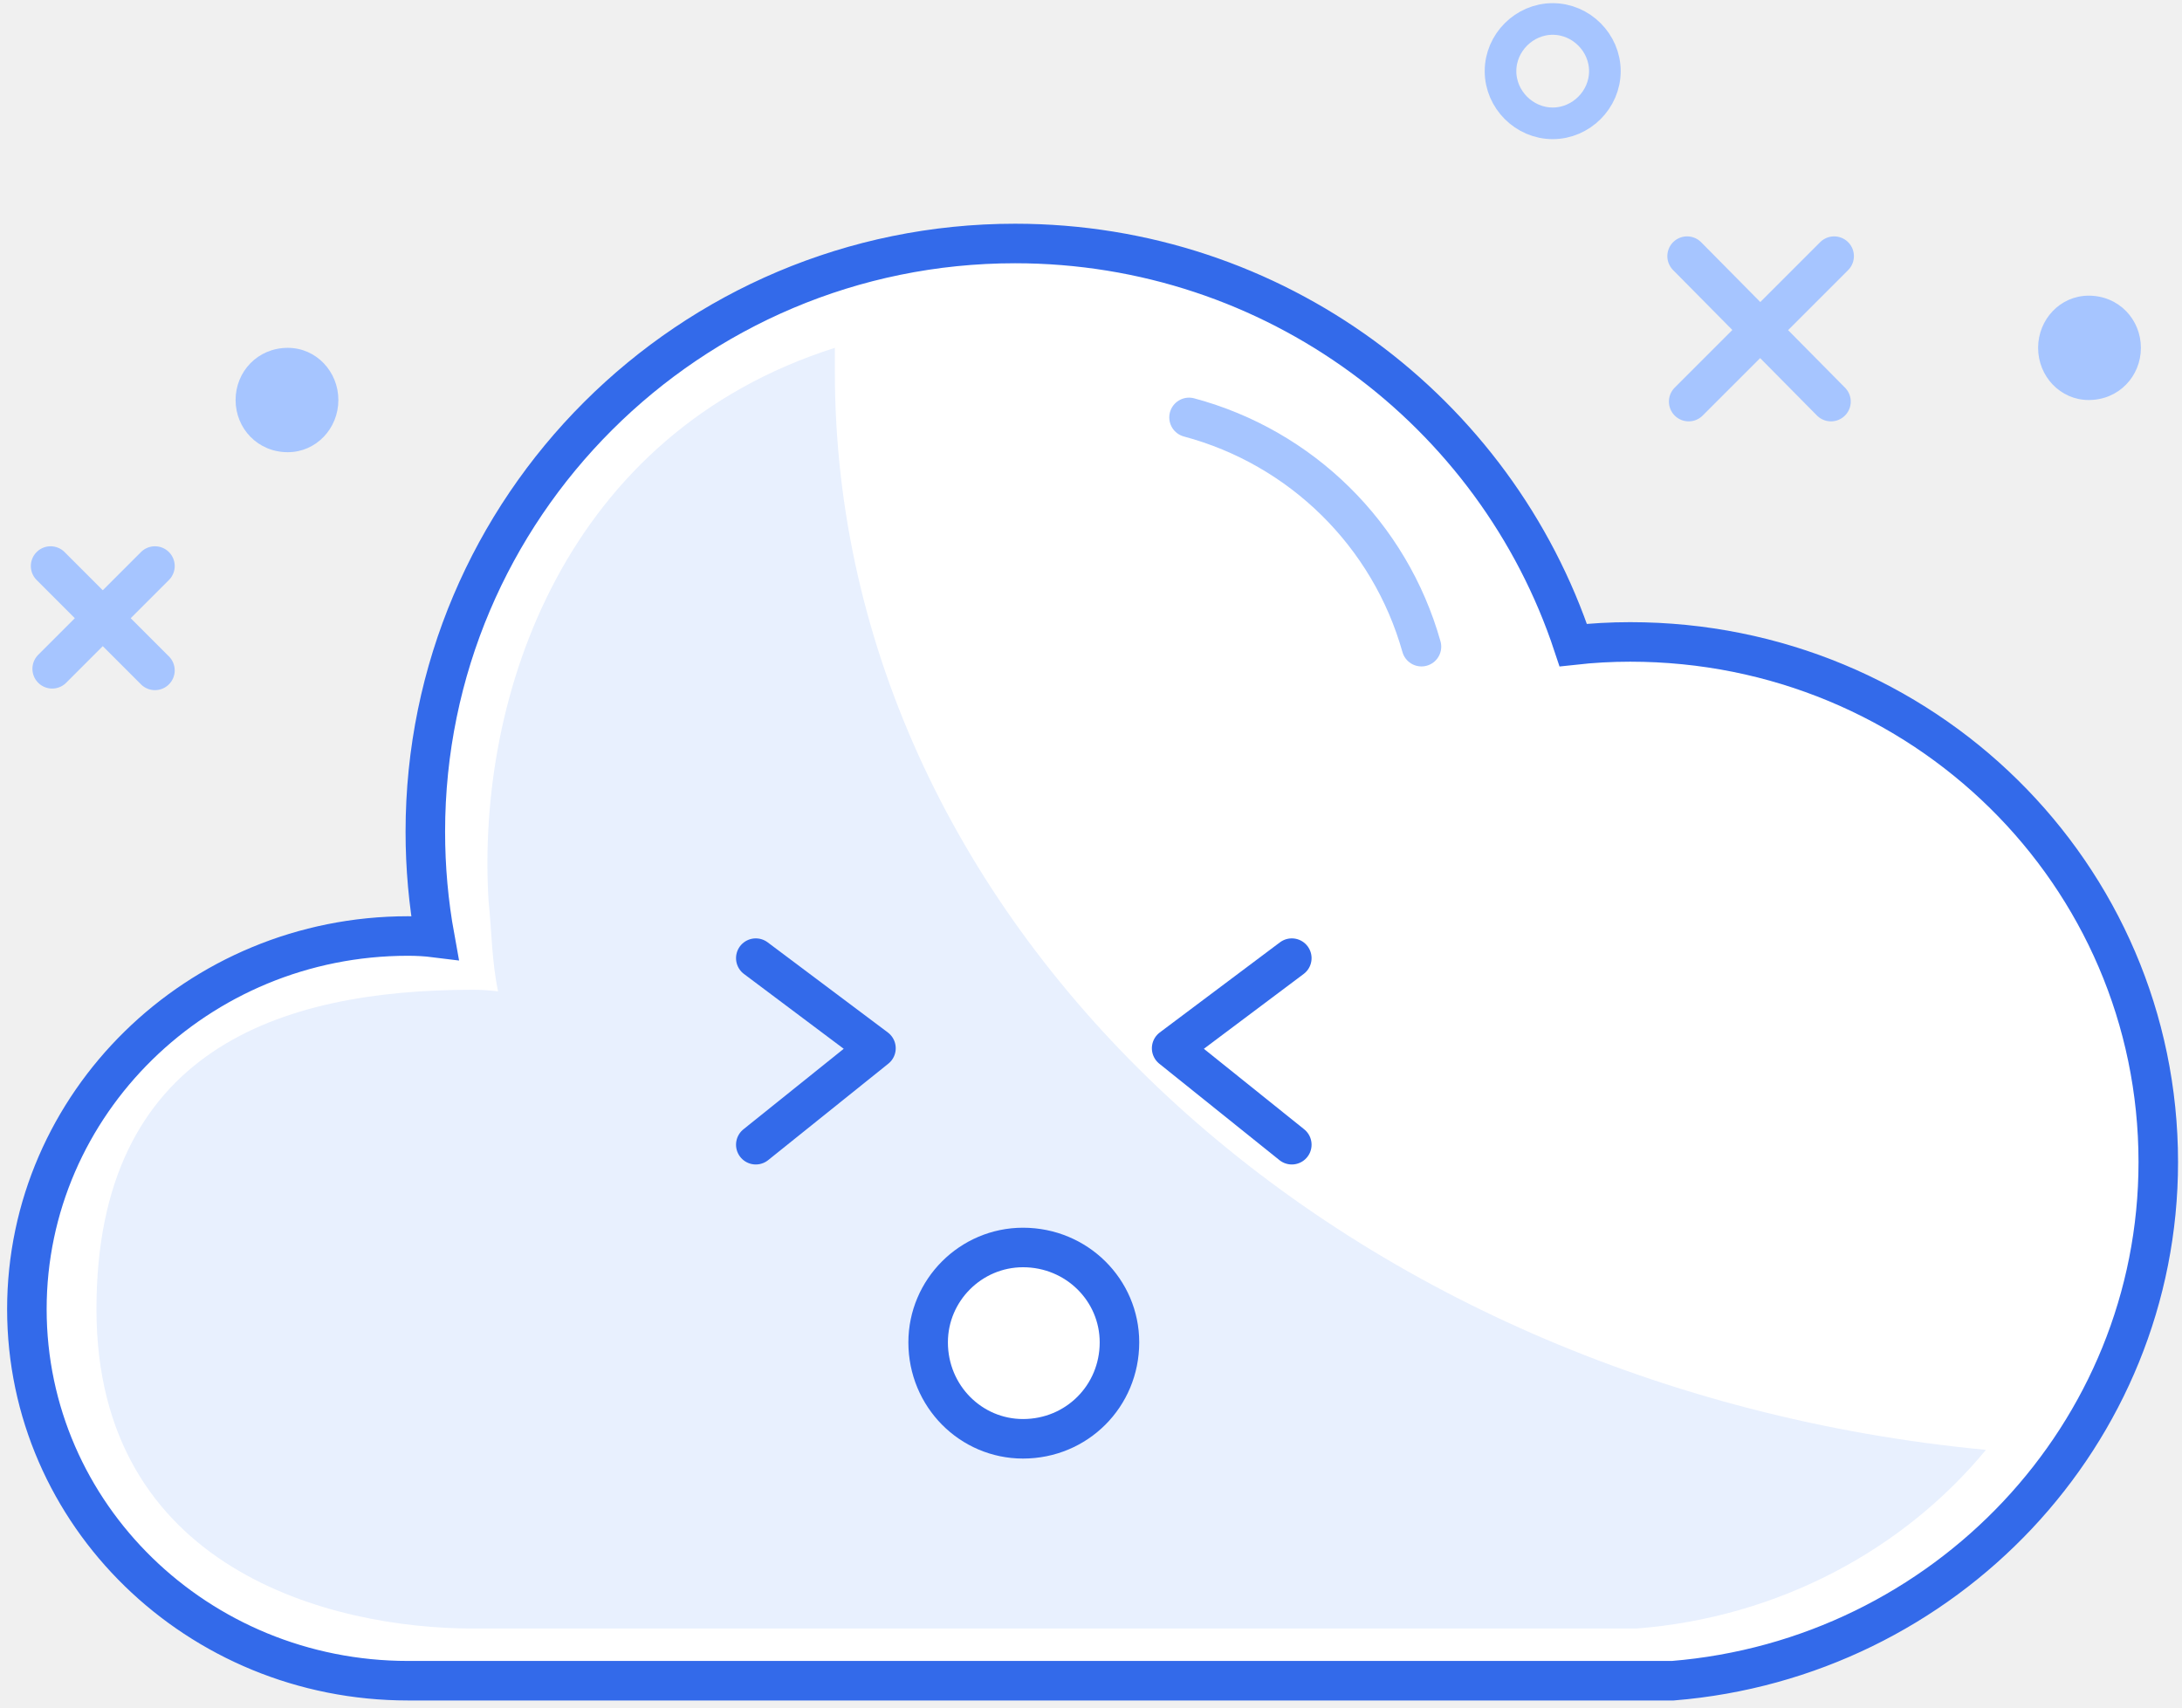
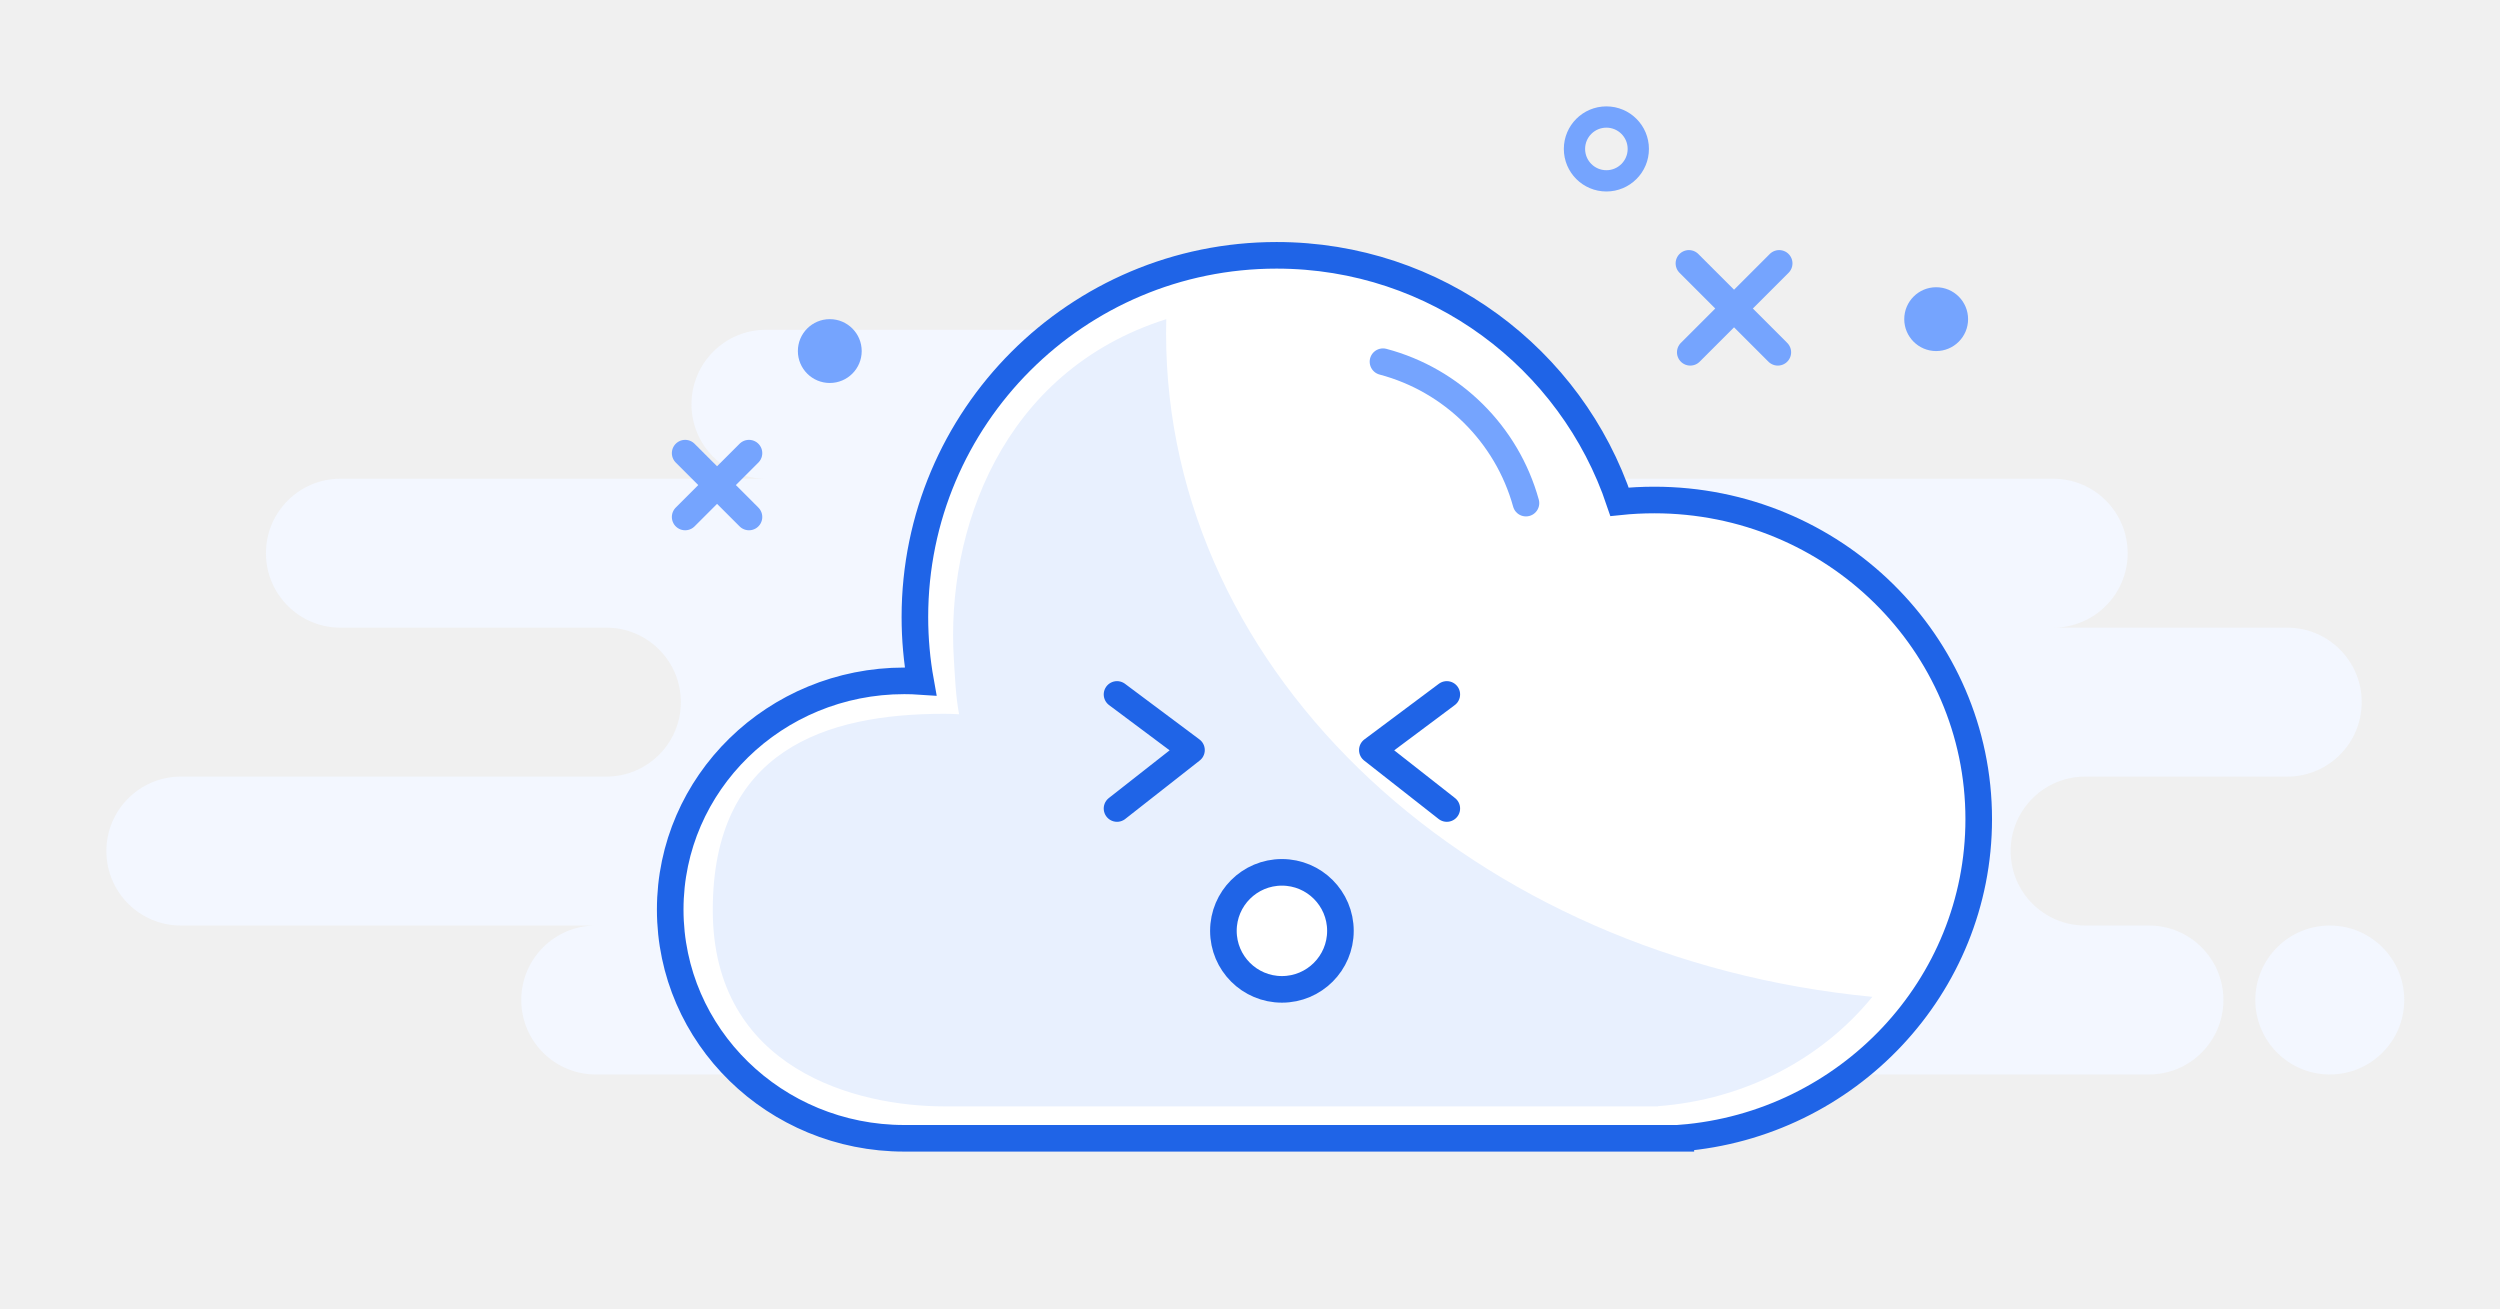
- <svg xmlns="http://www.w3.org/2000/svg" version="1.2" viewBox="0 0 138 108" width="138" height="108" id="noFound">
-   <style>
- 		.s0 { fill: #ffffff } 
- 		.s1 { fill: none;stroke: #336aea;stroke-linecap: round;stroke-width: 2.5 } 
- 		.s2 { fill: #e8f0fe } 
- 		.s3 { fill: none;stroke: #336aea;stroke-width: 2.5 } 
- 		.s4 { fill: none;stroke: #336aea;stroke-linecap: round;stroke-linejoin: round;stroke-width: 2.5 } 
- 		.s5 { fill: none;stroke: #a6c5ff;stroke-linecap: round;stroke-width: 2.5 } 
- 		.s6 { fill: none;stroke: #a6c5ff;stroke-width: 2 } 
- 		.s7 { fill: #a6c5ff } 
- 		.s8 { fill: none;stroke: #a6c5ff;stroke-linecap: round;stroke-linejoin: round;stroke-width: 2.5 } 
- 	</style>
-   <path fill-rule="evenodd" class="s0" d="m25.8 106.3c-13.3 0-24.1-10.5-24.1-23.5 0-13 10.8-23.6 24.1-23.6q0.9 0 1.7 0.1-0.6-3.3-0.6-6.7c0-20.5 16.7-37.2 37.3-37.2 16.4 0 30.4 10.6 35.3 25.4q1.8-0.2 3.6-0.2c18.5 0 33.4 14.7 33.4 32.9 0 17.2-13.5 31.4-30.7 32.8h-61.9zm13.2 0h-7.7z" />
-   <path fill-rule="evenodd" class="s1" d="m25.8 106.3c-13.3 0-24.1-10.5-24.1-23.5 0-13 10.8-23.6 24.1-23.6q0.9 0 1.7 0.1-0.6-3.3-0.6-6.7c0-20.5 16.7-37.2 37.3-37.2 16.4 0 30.4 10.6 35.3 25.4q1.8-0.2 3.6-0.2c18.5 0 33.4 14.7 33.4 32.9 0 17.2-13.5 31.4-30.7 32.8h-61.9zm13.2 0h-7.7" />
-   <path fill-rule="evenodd" class="s2" d="m52.8 23.5c0 35.2 31.8 64.3 72.8 68.2-5.2 6.3-13.1 10.6-22.1 11.3h-73.6c-8.9 0-23.8-3.7-23.8-20.2 0-16.4 11.6-20.2 23.8-20.2q0.8 0 1.6 0.1c-0.4-1.9-0.4-3.8-0.6-5.7-0.8-13.1 4.9-29.6 21.9-35q0 0.7 0 1.5zm11.5 55.2c-3.3 0-6 2.6-6 5.9 0 3.3 2.7 6 6 6 3.4 0 6-2.7 6-6 0-3.3-2.6-5.9-6-5.9z" />
-   <path fill-rule="evenodd" class="s3" d="m64.7 91c3.4 0 6.1-2.7 6.1-6.1 0-3.3-2.7-6-6.1-6-3.3 0-6 2.7-6 6 0 3.4 2.7 6.1 6 6.1z" />
-   <path fill-rule="evenodd" class="s4" d="m47.8 72.4l7.6-6.1-7.6-5.7" />
-   <path fill-rule="evenodd" class="s4" d="m81.7 72.4l-7.6-6.1 7.6-5.7" />
-   <path fill-rule="evenodd" class="s5" d="m75.2 26.4c7.1 1.9 12.7 7.4 14.7 14.5" />
-   <path fill-rule="evenodd" class="s6" d="m98.2 7.8c1.8 0 3.3-1.5 3.3-3.3 0-1.8-1.5-3.3-3.3-3.3-1.8 0-3.3 1.5-3.3 3.3 0 1.8 1.5 3.3 3.3 3.3z" />
-   <path class="s7" d="m132.1 25.3c1.9 0 3.3-1.5 3.3-3.3 0-1.8-1.4-3.3-3.3-3.3-1.8 0-3.2 1.5-3.2 3.3 0 1.8 1.4 3.3 3.2 3.3z" />
-   <path fill-rule="evenodd" class="s8" d="m106.7 16.2l9.1 9.2m0.2-9.2l-9.2 9.2z" />
-   <path fill-rule="evenodd" class="s8" d="m9.8 35.8l-6.5 6.5zm-6.6 0l6.6 6.6" />
-   <path class="s7" d="m18.2 28.6c1.8 0 3.2-1.5 3.2-3.3 0-1.8-1.4-3.3-3.2-3.3-1.9 0-3.3 1.5-3.3 3.3 0 1.8 1.4 3.3 3.3 3.3z" />
+ <svg xmlns="http://www.w3.org/2000/svg" width="235" height="123" viewBox="0 0 235 123" fill="none">
+   <g clip-path="url(#clip0_1427_715)">
+     <path fill-rule="evenodd" clip-rule="evenodd" d="M56 101H147C147.515 101 148.017 100.944 148.5 100.839C148.983 100.944 149.485 101 150 101H202C205.866 101 209 97.866 209 94C209 90.134 205.866 87 202 87H196C192.134 87 189 83.866 189 80C189 76.134 192.134 73 196 73H215C218.866 73 222 69.866 222 66C222 62.134 218.866 59 215 59H193C196.866 59 200 55.866 200 52C200 48.134 196.866 45 193 45H129C132.866 45 136 41.866 136 38C136 34.134 132.866 31 129 31H72C68.134 31 65 34.134 65 38C65 41.866 68.134 45 72 45H32C28.134 45 25 48.134 25 52C25 55.866 28.134 59 32 59H57C60.866 59 64 62.134 64 66C64 69.866 60.866 73 57 73H17C13.134 73 10 76.134 10 80C10 83.866 13.134 87 17 87H56C52.134 87 49 90.134 49 94C49 97.866 52.134 101 56 101ZM219 101C222.866 101 226 97.866 226 94C226 90.134 222.866 87 219 87C215.134 87 212 90.134 212 94C212 97.866 215.134 101 219 101Z" fill="#F3F7FF" />
+     <path fill-rule="evenodd" clip-rule="evenodd" d="M85 107C72.85 107 63 97.374 63 85.5C63 73.626 72.85 64 85 64C85.517 64 86.029 64.017 86.537 64.052C86.184 62.088 86 60.065 86 58C86 39.222 101.222 24 120 24C134.991 24 147.716 33.702 152.239 47.169C153.31 47.057 154.398 47 155.5 47C172.345 47 186 60.431 186 77C186 92.741 173.675 105.727 158 106.978V107H101.508H85ZM96.996 107H90.031Z" fill="white" />
+     <path d="M96.996 107H90.031M85 107C72.85 107 63 97.374 63 85.5C63 73.626 72.85 64 85 64C85.517 64 86.029 64.017 86.537 64.052C86.184 62.088 86 60.065 86 58C86 39.222 101.222 24 120 24C134.991 24 147.716 33.702 152.239 47.169C153.31 47.057 154.398 47 155.5 47C172.345 47 186 60.431 186 77C186 92.741 173.675 105.727 158 106.978V107H101.508H85Z" stroke="#1F64E7" stroke-width="2.5" stroke-linecap="round" />
+     <path fill-rule="evenodd" clip-rule="evenodd" d="M109.612 31.343C109.612 63.566 138.633 90.118 176 93.703C171.317 99.461 164.086 103.367 155.847 103.981V104H88.743C80.601 104 67 100.57 67 85.548C67 70.527 77.574 67.097 88.743 67.097C89.218 67.097 89.689 67.112 90.156 67.141C89.832 65.456 89.775 63.718 89.662 61.947C88.904 49.984 94.123 34.907 109.63 30C109.618 30.447 109.612 30.894 109.612 31.343ZM120.116 81.758C117.078 81.758 114.614 84.192 114.614 87.195C114.614 90.198 117.078 92.632 120.116 92.632C123.155 92.632 125.618 90.198 125.618 87.195C125.618 84.192 123.155 81.758 120.116 81.758Z" fill="#E8F0FE" />
+     <path d="M120.5 93C123.538 93 126 90.538 126 87.5C126 84.462 123.538 82 120.5 82C117.462 82 115 84.462 115 87.5C115 90.538 117.462 93 120.5 93Z" stroke="#1F64E7" stroke-width="2.5" />
+     <path d="M105 76L112 70.507L105 65.277" stroke="#1F64E7" stroke-width="2.5" stroke-linecap="round" stroke-linejoin="round" />
+     <path d="M136 76L129 70.507L136 65.277" stroke="#1F64E7" stroke-width="2.5" stroke-linecap="round" stroke-linejoin="round" />
+     <path d="M130 34C136.509 35.723 141.648 40.813 143.44 47.293" stroke="#75A4FE" stroke-width="2.5" stroke-linecap="round" />
+     <path d="M151 17C152.657 17 154 15.657 154 14C154 12.343 152.657 11 151 11C149.343 11 148 12.343 148 14C148 15.657 149.343 17 151 17Z" stroke="#75A4FE" stroke-width="2" />
+     <path d="M182 33C183.657 33 185 31.657 185 30C185 28.343 183.657 27 182 27C180.343 27 179 28.343 179 30C179 31.657 180.343 33 182 33Z" fill="#75A4FE" />
+     <path d="M158.758 24.758L167.116 33.116M167.243 24.758L158.885 33.116L167.243 24.758Z" stroke="#75A4FE" stroke-width="2.5" stroke-linecap="round" stroke-linejoin="round" />
+     <path d="M64.404 42.596L70.404 48.596M70.404 42.596L64.404 48.596L70.404 42.596Z" stroke="#75A4FE" stroke-width="2.5" stroke-linecap="round" stroke-linejoin="round" />
+     <path d="M78 36C79.657 36 81 34.657 81 33C81 31.343 79.657 30 78 30C76.343 30 75 31.343 75 33C75 34.657 76.343 36 78 36Z" fill="#75A4FE" />
+   </g>
+   <defs>
+     <clipPath id="clip0_1427_715">
+       <rect width="235" height="123" fill="white" />
+     </clipPath>
+   </defs>
</svg>
